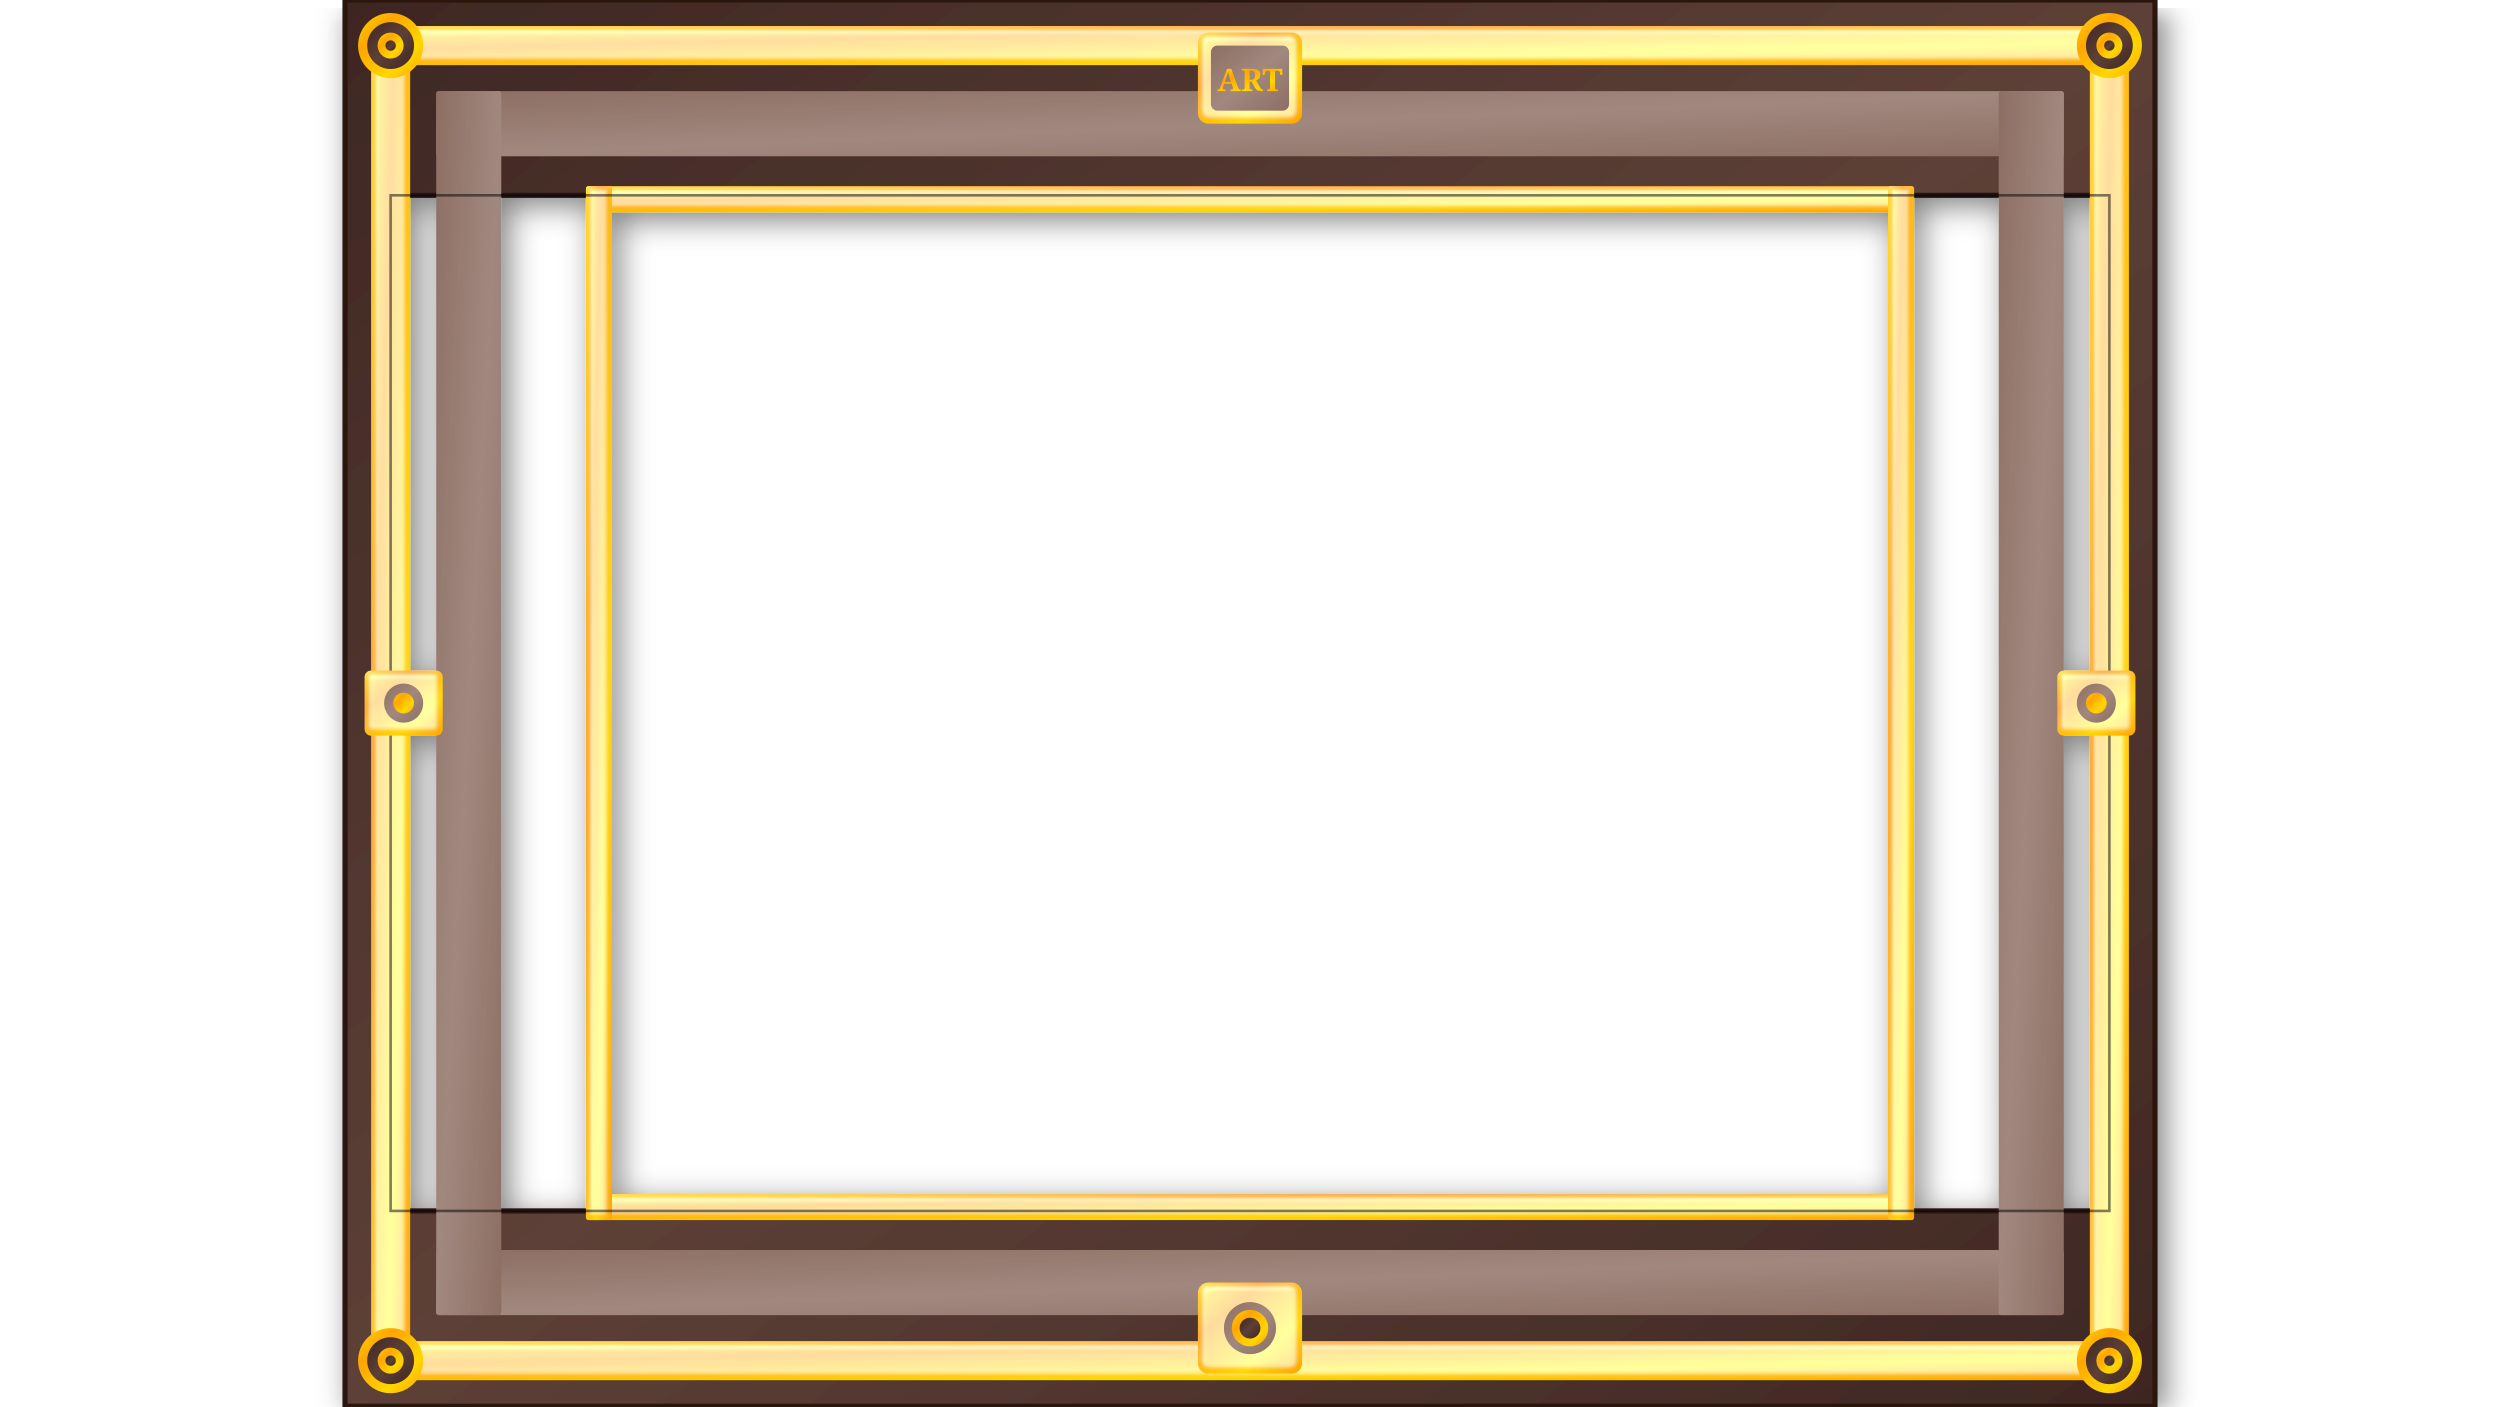
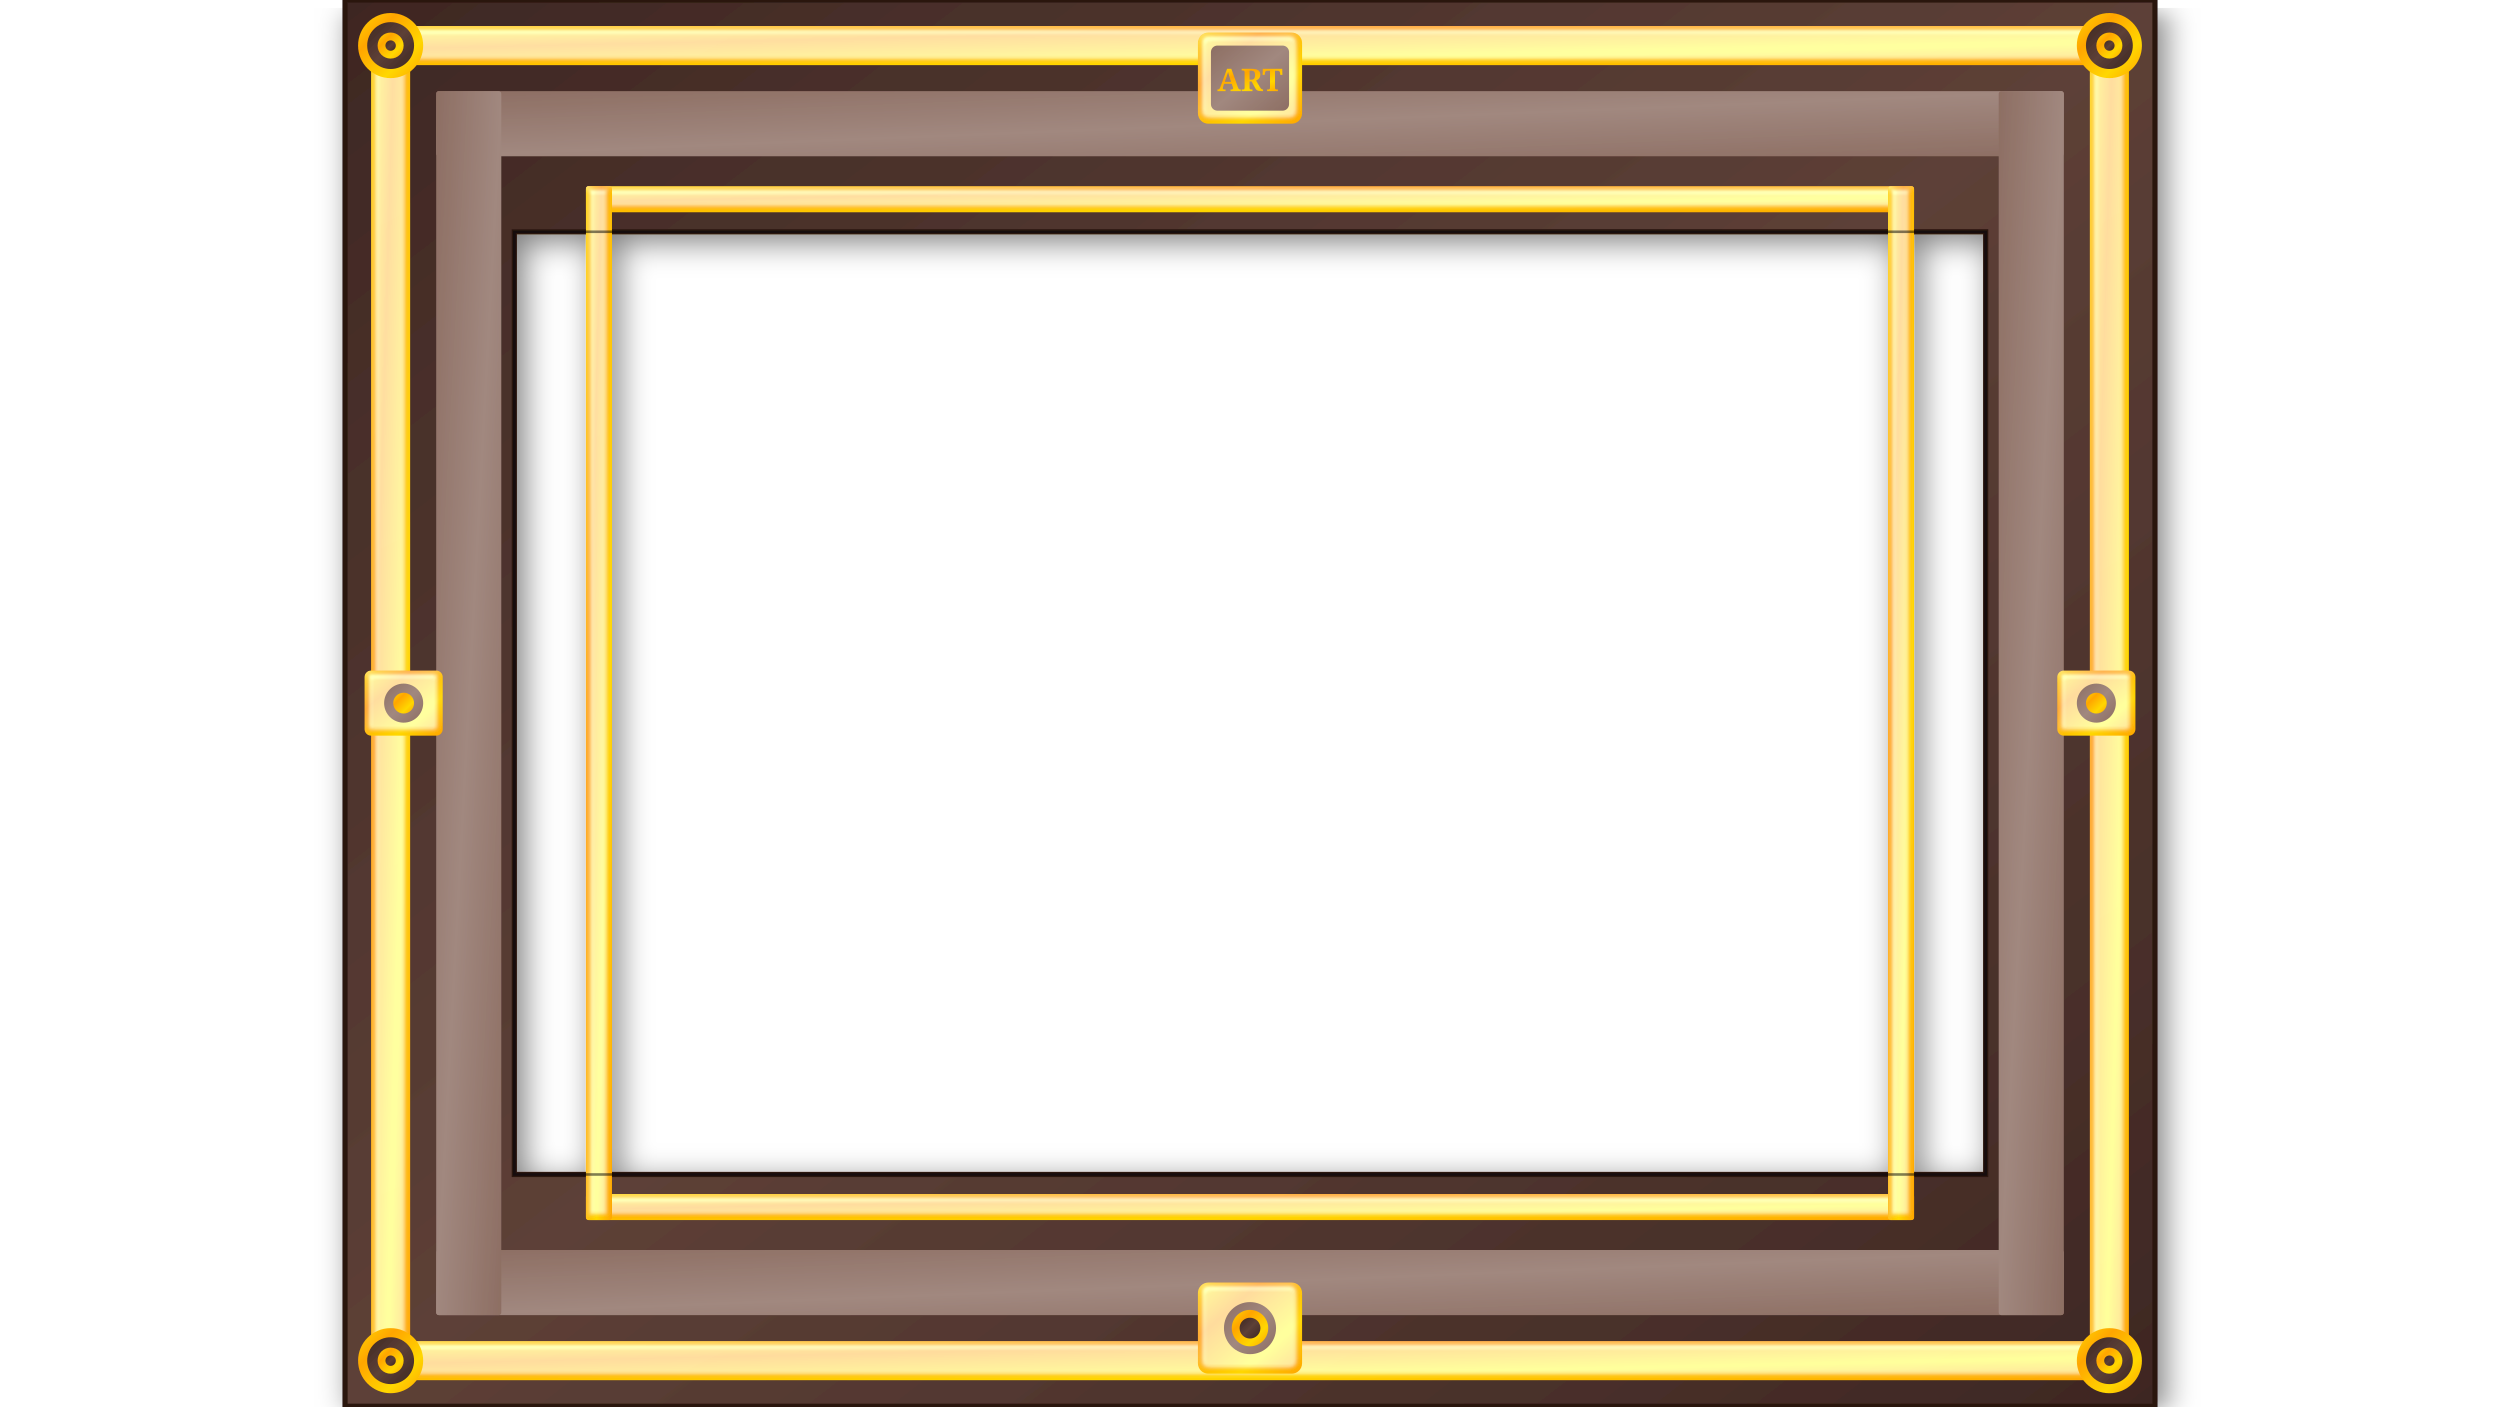
<svg xmlns="http://www.w3.org/2000/svg" width="1920" height="1080" viewBox="0 0 1920 1080" fill="none">
  <defs>
    <linearGradient id="darkWood" x1="0%" y1="0%" x2="100%" y2="100%">
      <stop offset="0%" style="stop-color:#3e2723;stop-opacity:1" />
      <stop offset="50%" style="stop-color:#5d4037;stop-opacity:1" />
      <stop offset="100%" style="stop-color:#3e2723;stop-opacity:1" />
    </linearGradient>
    <linearGradient id="lightWood" x1="0%" y1="0%" x2="100%" y2="100%">
      <stop offset="0%" style="stop-color:#8D6E63;stop-opacity:1" />
      <stop offset="50%" style="stop-color:#A1887F;stop-opacity:1" />
      <stop offset="100%" style="stop-color:#8D6E63;stop-opacity:1" />
    </linearGradient>
    <linearGradient id="gold" x1="0%" y1="0%" x2="100%" y2="100%">
      <stop offset="0%" style="stop-color:#FFD700;stop-opacity:1" />
      <stop offset="30%" style="stop-color:#FFA500;stop-opacity:1" />
      <stop offset="70%" style="stop-color:#FFD700;stop-opacity:1" />
      <stop offset="100%" style="stop-color:#FFA500;stop-opacity:1" />
    </linearGradient>
    <filter id="shadow" x="-50%" y="-50%" width="200%" height="200%">
      <feGaussianBlur in="SourceAlpha" stdDeviation="12" />
      <feOffset dx="6" dy="6" result="offsetblur" />
      <feComponentTransfer>
        <feFuncA type="linear" slope="0.5" />
      </feComponentTransfer>
      <feMerge>
        <feMergeNode />
        <feMergeNode in="SourceGraphic" />
      </feMerge>
    </filter>
    <filter id="bevel">
      <feGaussianBlur in="SourceAlpha" stdDeviation="3" />
      <feSpecularLighting surfaceScale="5" specularConstant="0.5" specularExponent="10" result="spec">
        <fePointLight x="-5000" y="-10000" z="20000" />
      </feSpecularLighting>
      <feComposite in="spec" in2="SourceAlpha" operator="in" result="spec" />
      <feComposite in="SourceGraphic" in2="spec" operator="arithmetic" k1="0" k2="1" k3="1" k4="0" />
    </filter>
  </defs>
  <rect width="1920" height="1080" fill="none" />
  <g id="PhotoFrame" filter="url(#shadow)">
-     <path d="         M 265 0         L 1655 0         L 1655 1080         L 265 1080         Z         M 300 150         L 300 930         L 1620 930         L 1620 150         Z     " fill="url(#darkWood)" fill-rule="evenodd" stroke="#2c1810" stroke-width="4" />
+     <path d="         M 265 0         L 1655 0         L 1655 1080         L 265 1080         Z         M 395 178         L 395 902         L 1525 902         L 1525 178         Z     " fill="url(#darkWood)" fill-rule="evenodd" stroke="#2c1810" stroke-width="4" />
    <rect x="285" y="20" width="1350" height="30" fill="url(#gold)" rx="3" filter="url(#bevel)" />
    <rect x="285" y="1030" width="1350" height="30" fill="url(#gold)" rx="3" filter="url(#bevel)" />
    <rect x="285" y="20" width="30" height="1040" fill="url(#gold)" rx="3" filter="url(#bevel)" />
    <rect x="1605" y="20" width="30" height="1040" fill="url(#gold)" rx="3" filter="url(#bevel)" />
    <rect x="335" y="70" width="1250" height="50" fill="url(#lightWood)" rx="2" />
    <rect x="335" y="960" width="1250" height="50" fill="url(#lightWood)" rx="2" />
    <rect x="335" y="70" width="50" height="940" fill="url(#lightWood)" rx="2" />
    <rect x="1535" y="70" width="50" height="940" fill="url(#lightWood)" rx="2" />
    <rect x="450" y="143" width="1020" height="20" fill="url(#gold)" rx="2" filter="url(#bevel)" />
    <rect x="450" y="917" width="1020" height="20" fill="url(#gold)" rx="2" filter="url(#bevel)" />
    <rect x="450" y="143" width="20" height="794" fill="url(#gold)" rx="2" filter="url(#bevel)" />
    <rect x="1450" y="143" width="20" height="794" fill="url(#gold)" rx="2" filter="url(#bevel)" />
-     <rect x="300" y="150" width="1320" height="780" fill="none" stroke="rgba(0,0,0,0.5)" stroke-width="2" />
+     <rect x="395" y="178" width="1130" height="724" fill="none" stroke="rgba(0,0,0,0.5)" stroke-width="2" />
    <g transform="translate(300, 35)">
      <circle cx="0" cy="0" r="25" fill="url(#gold)" />
      <circle cx="0" cy="0" r="18" fill="url(#darkWood)" />
      <circle cx="0" cy="0" r="10" fill="url(#gold)" />
      <circle cx="0" cy="0" r="4" fill="url(#darkWood)" />
    </g>
    <g transform="translate(1620, 35)">
      <circle cx="0" cy="0" r="25" fill="url(#gold)" />
      <circle cx="0" cy="0" r="18" fill="url(#darkWood)" />
      <circle cx="0" cy="0" r="10" fill="url(#gold)" />
      <circle cx="0" cy="0" r="4" fill="url(#darkWood)" />
    </g>
    <g transform="translate(300, 1045)">
      <circle cx="0" cy="0" r="25" fill="url(#gold)" />
      <circle cx="0" cy="0" r="18" fill="url(#darkWood)" />
      <circle cx="0" cy="0" r="10" fill="url(#gold)" />
      <circle cx="0" cy="0" r="4" fill="url(#darkWood)" />
    </g>
    <g transform="translate(1620, 1045)">
      <circle cx="0" cy="0" r="25" fill="url(#gold)" />
      <circle cx="0" cy="0" r="18" fill="url(#darkWood)" />
      <circle cx="0" cy="0" r="10" fill="url(#gold)" />
      <circle cx="0" cy="0" r="4" fill="url(#darkWood)" />
    </g>
    <rect x="920" y="25" width="80" height="70" fill="url(#gold)" rx="8" filter="url(#bevel)" />
    <rect x="930" y="35" width="60" height="50" fill="url(#lightWood)" rx="5" />
    <text x="960" y="70" font-family="Georgia, serif" font-size="24" font-weight="bold" fill="url(#gold)" text-anchor="middle">ART</text>
    <rect x="920" y="985" width="80" height="70" fill="url(#gold)" rx="8" filter="url(#bevel)" />
    <circle cx="960" cy="1020" r="20" fill="url(#lightWood)" />
    <circle cx="960" cy="1020" r="14" fill="url(#gold)" />
    <circle cx="960" cy="1020" r="8" fill="url(#darkWood)" />
    <rect x="280" y="515" width="60" height="50" fill="url(#gold)" rx="5" filter="url(#bevel)" />
    <circle cx="310" cy="540" r="15" fill="url(#lightWood)" />
    <circle cx="310" cy="540" r="8" fill="url(#gold)" />
    <rect x="1580" y="515" width="60" height="50" fill="url(#gold)" rx="5" filter="url(#bevel)" />
    <circle cx="1610" cy="540" r="15" fill="url(#lightWood)" />
    <circle cx="1610" cy="540" r="8" fill="url(#gold)" />
  </g>
-   <rect id="ArtworkArea" x="300" y="150" width="1320" height="780" fill="none" opacity="0" />
+   <rect id="ArtworkArea" x="395" y="178" width="1130" height="724" fill="none" opacity="0" />
</svg>
